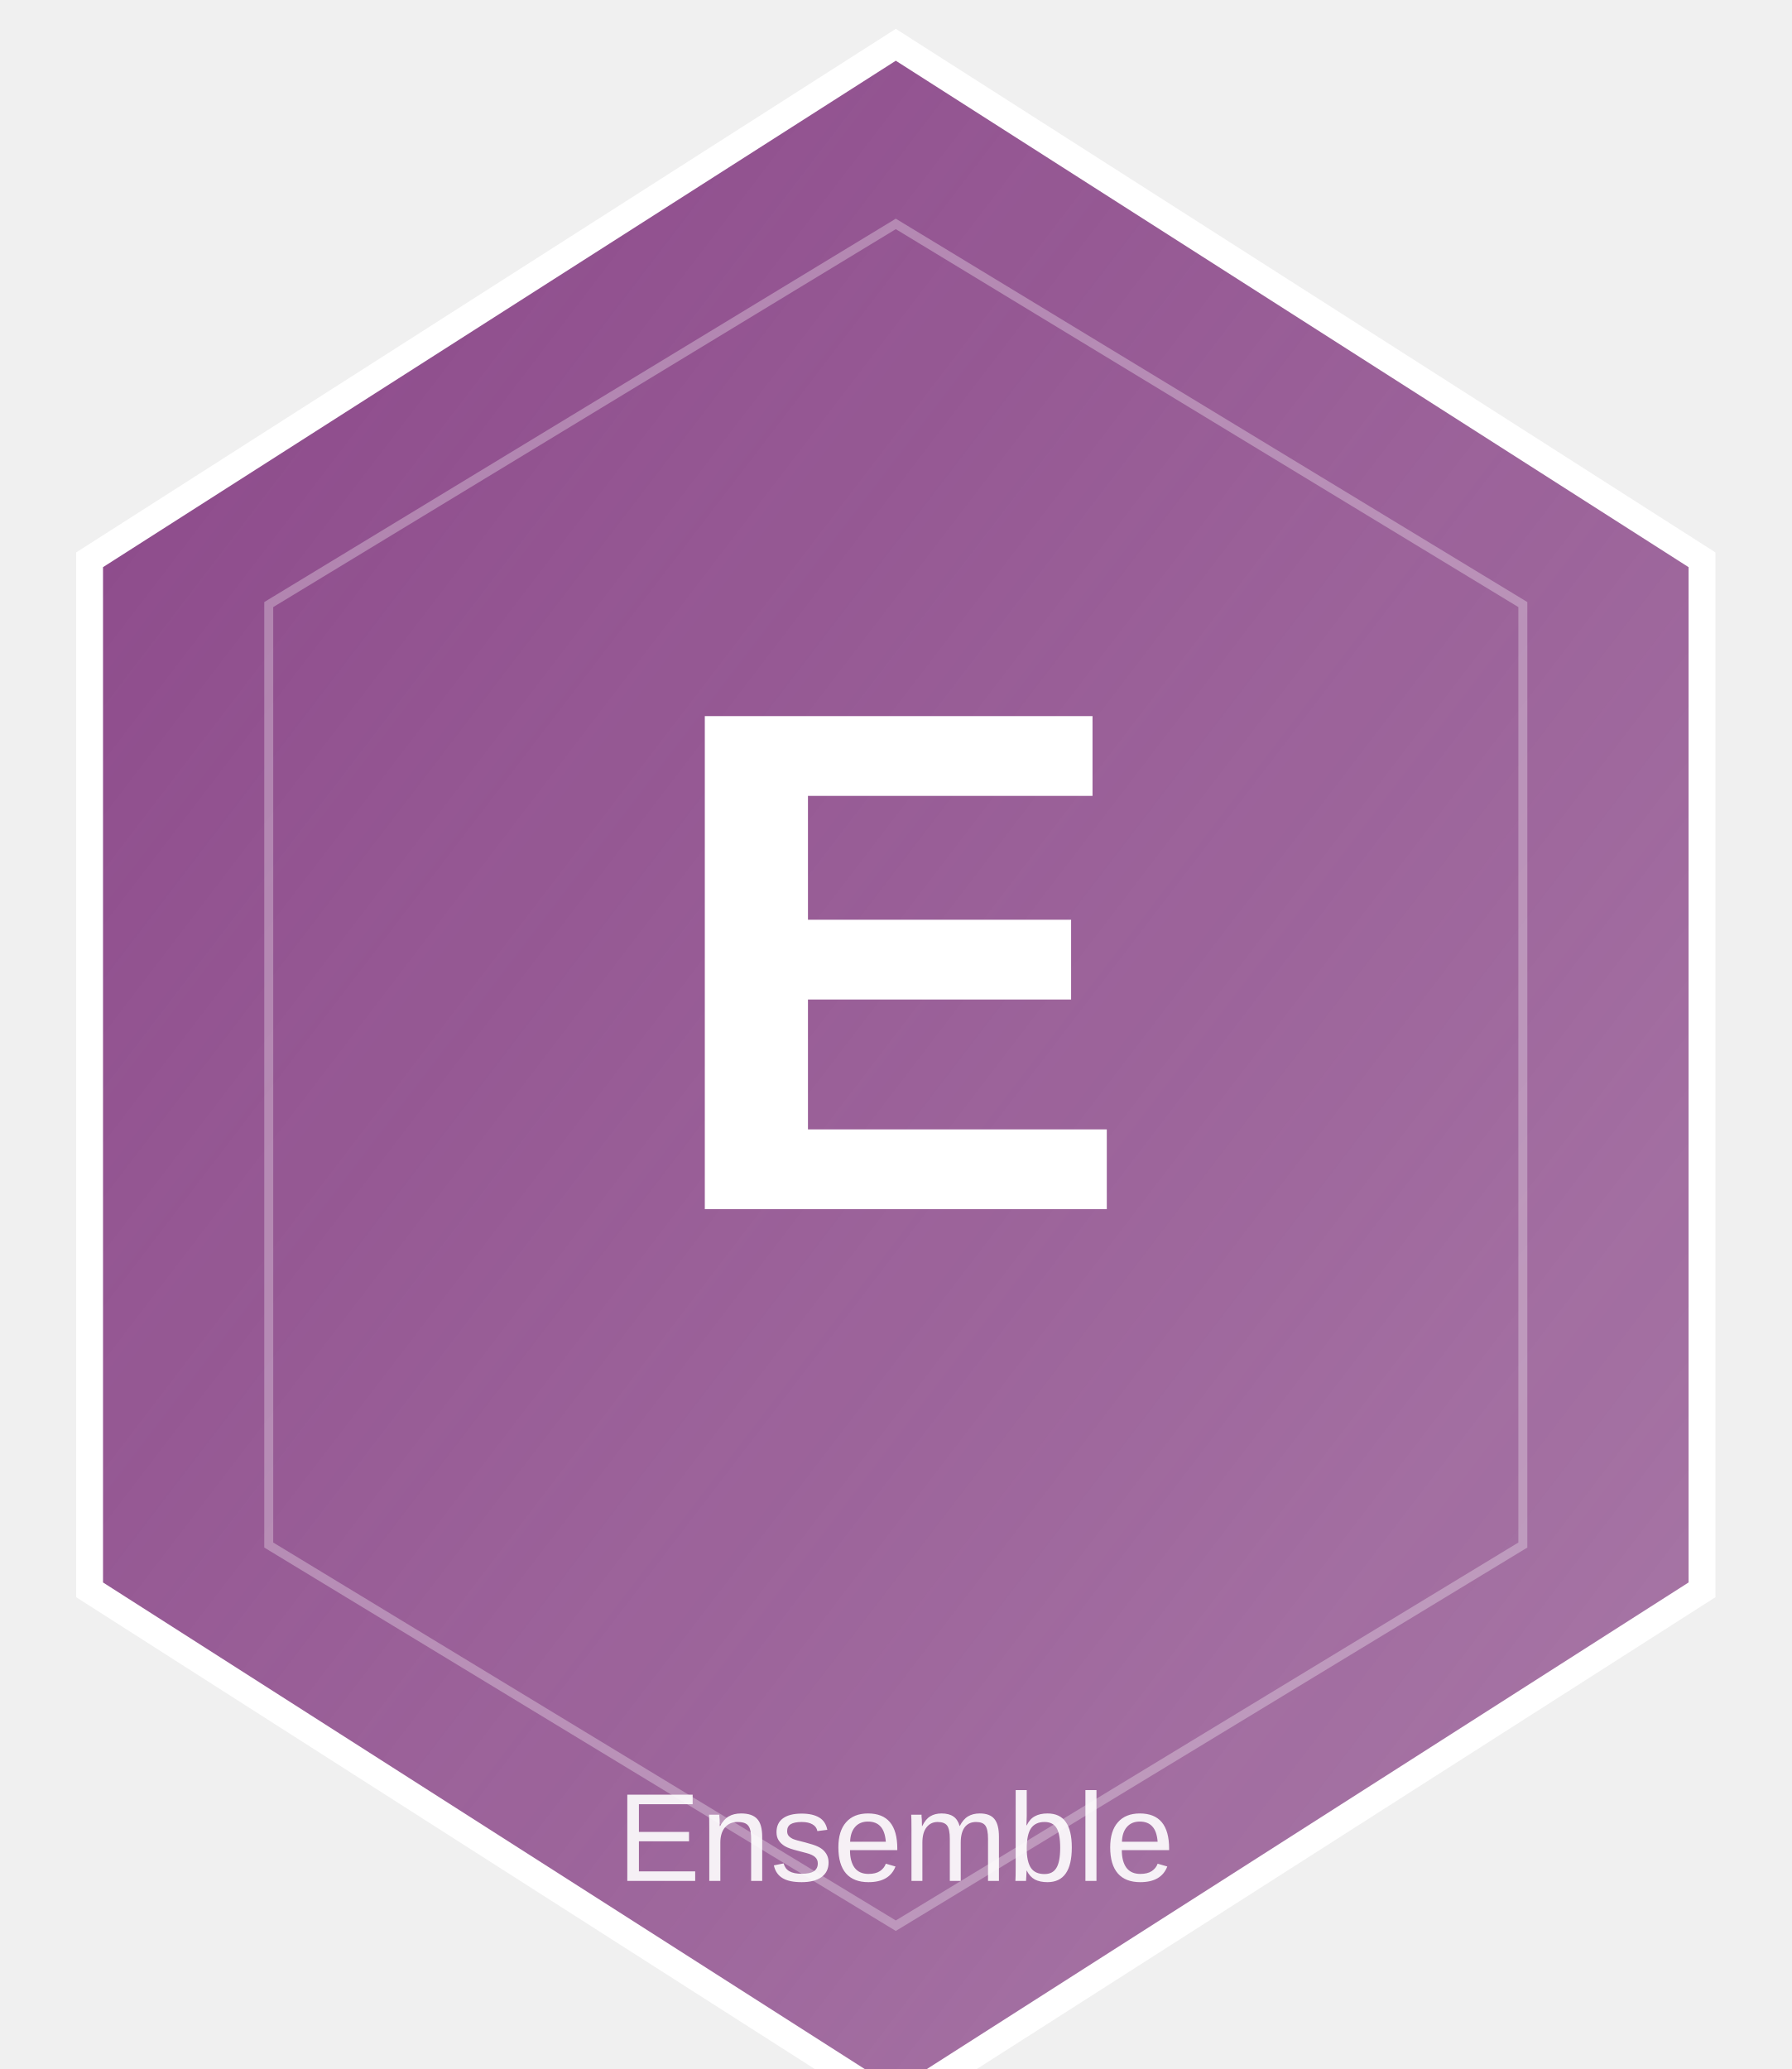
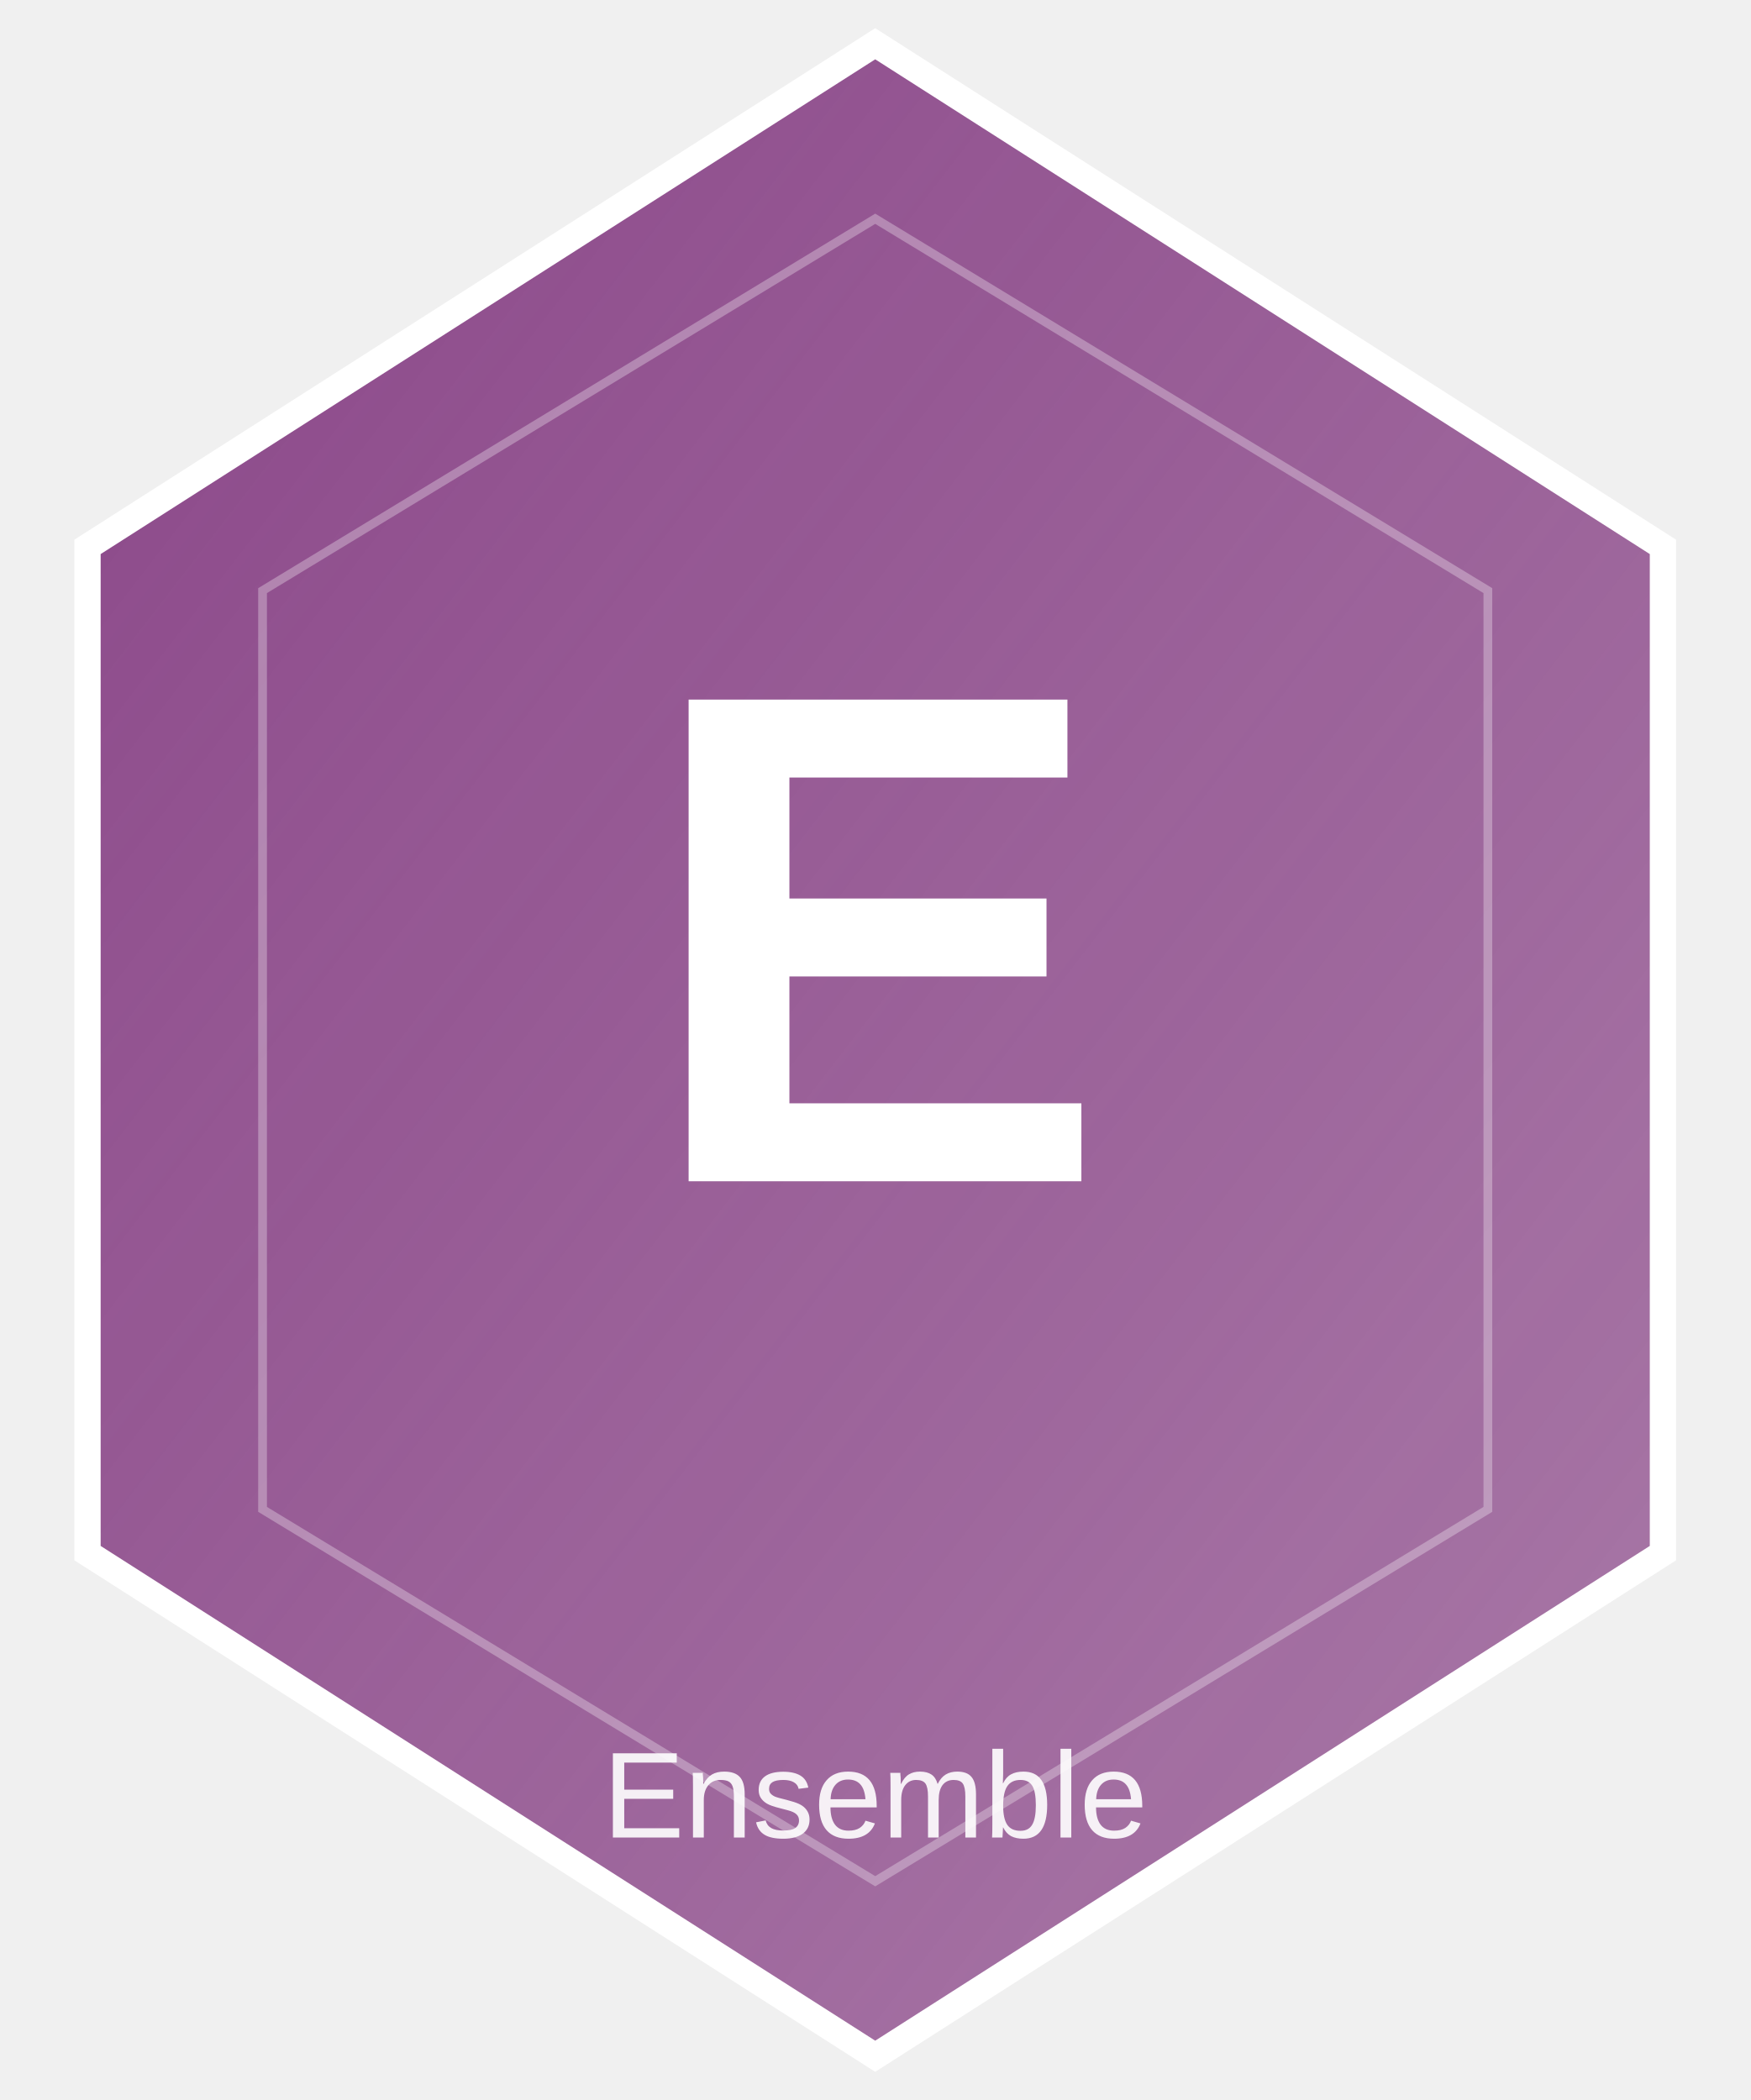
- <svg xmlns="http://www.w3.org/2000/svg" width="200" height="231" viewBox="0 0 200 231">
+ <svg xmlns="http://www.w3.org/2000/svg" width="200" height="240" viewBox="0 0 200 240">
  <defs>
    <linearGradient id="grad_crucible_ensemble" x1="0%" y1="0%" x2="100%" y2="100%">
      <stop offset="0%" style="stop-color:#8B4789;stop-opacity:1" />
      <stop offset="100%" style="stop-color:#8B4789;stop-opacity:0.7" />
    </linearGradient>
  </defs>
  <path d="M 100,5 L 190,62.5 L 190,177.5 L 100,235 L 10,177.5 L 10,62.5 Z" fill="url(#grad_crucible_ensemble)" stroke="#FFFFFF" stroke-width="3" />
  <path d="M 100,25 L 170,67.5 L 170,172.5 L 100,215 L 30,172.5 L 30,67.5 Z" fill="none" stroke="#FFFFFF" stroke-width="1" opacity="0.3" />
  <text x="100" y="135" font-family="Arial, sans-serif" font-size="80" font-weight="bold" fill="#FFFFFF" text-anchor="middle">
    E
  </text>
  <text x="100" y="210" font-family="Arial, sans-serif" font-size="14" font-weight="normal" fill="#FFFFFF" text-anchor="middle" opacity="0.9">
    Ensemble
  </text>
</svg>
